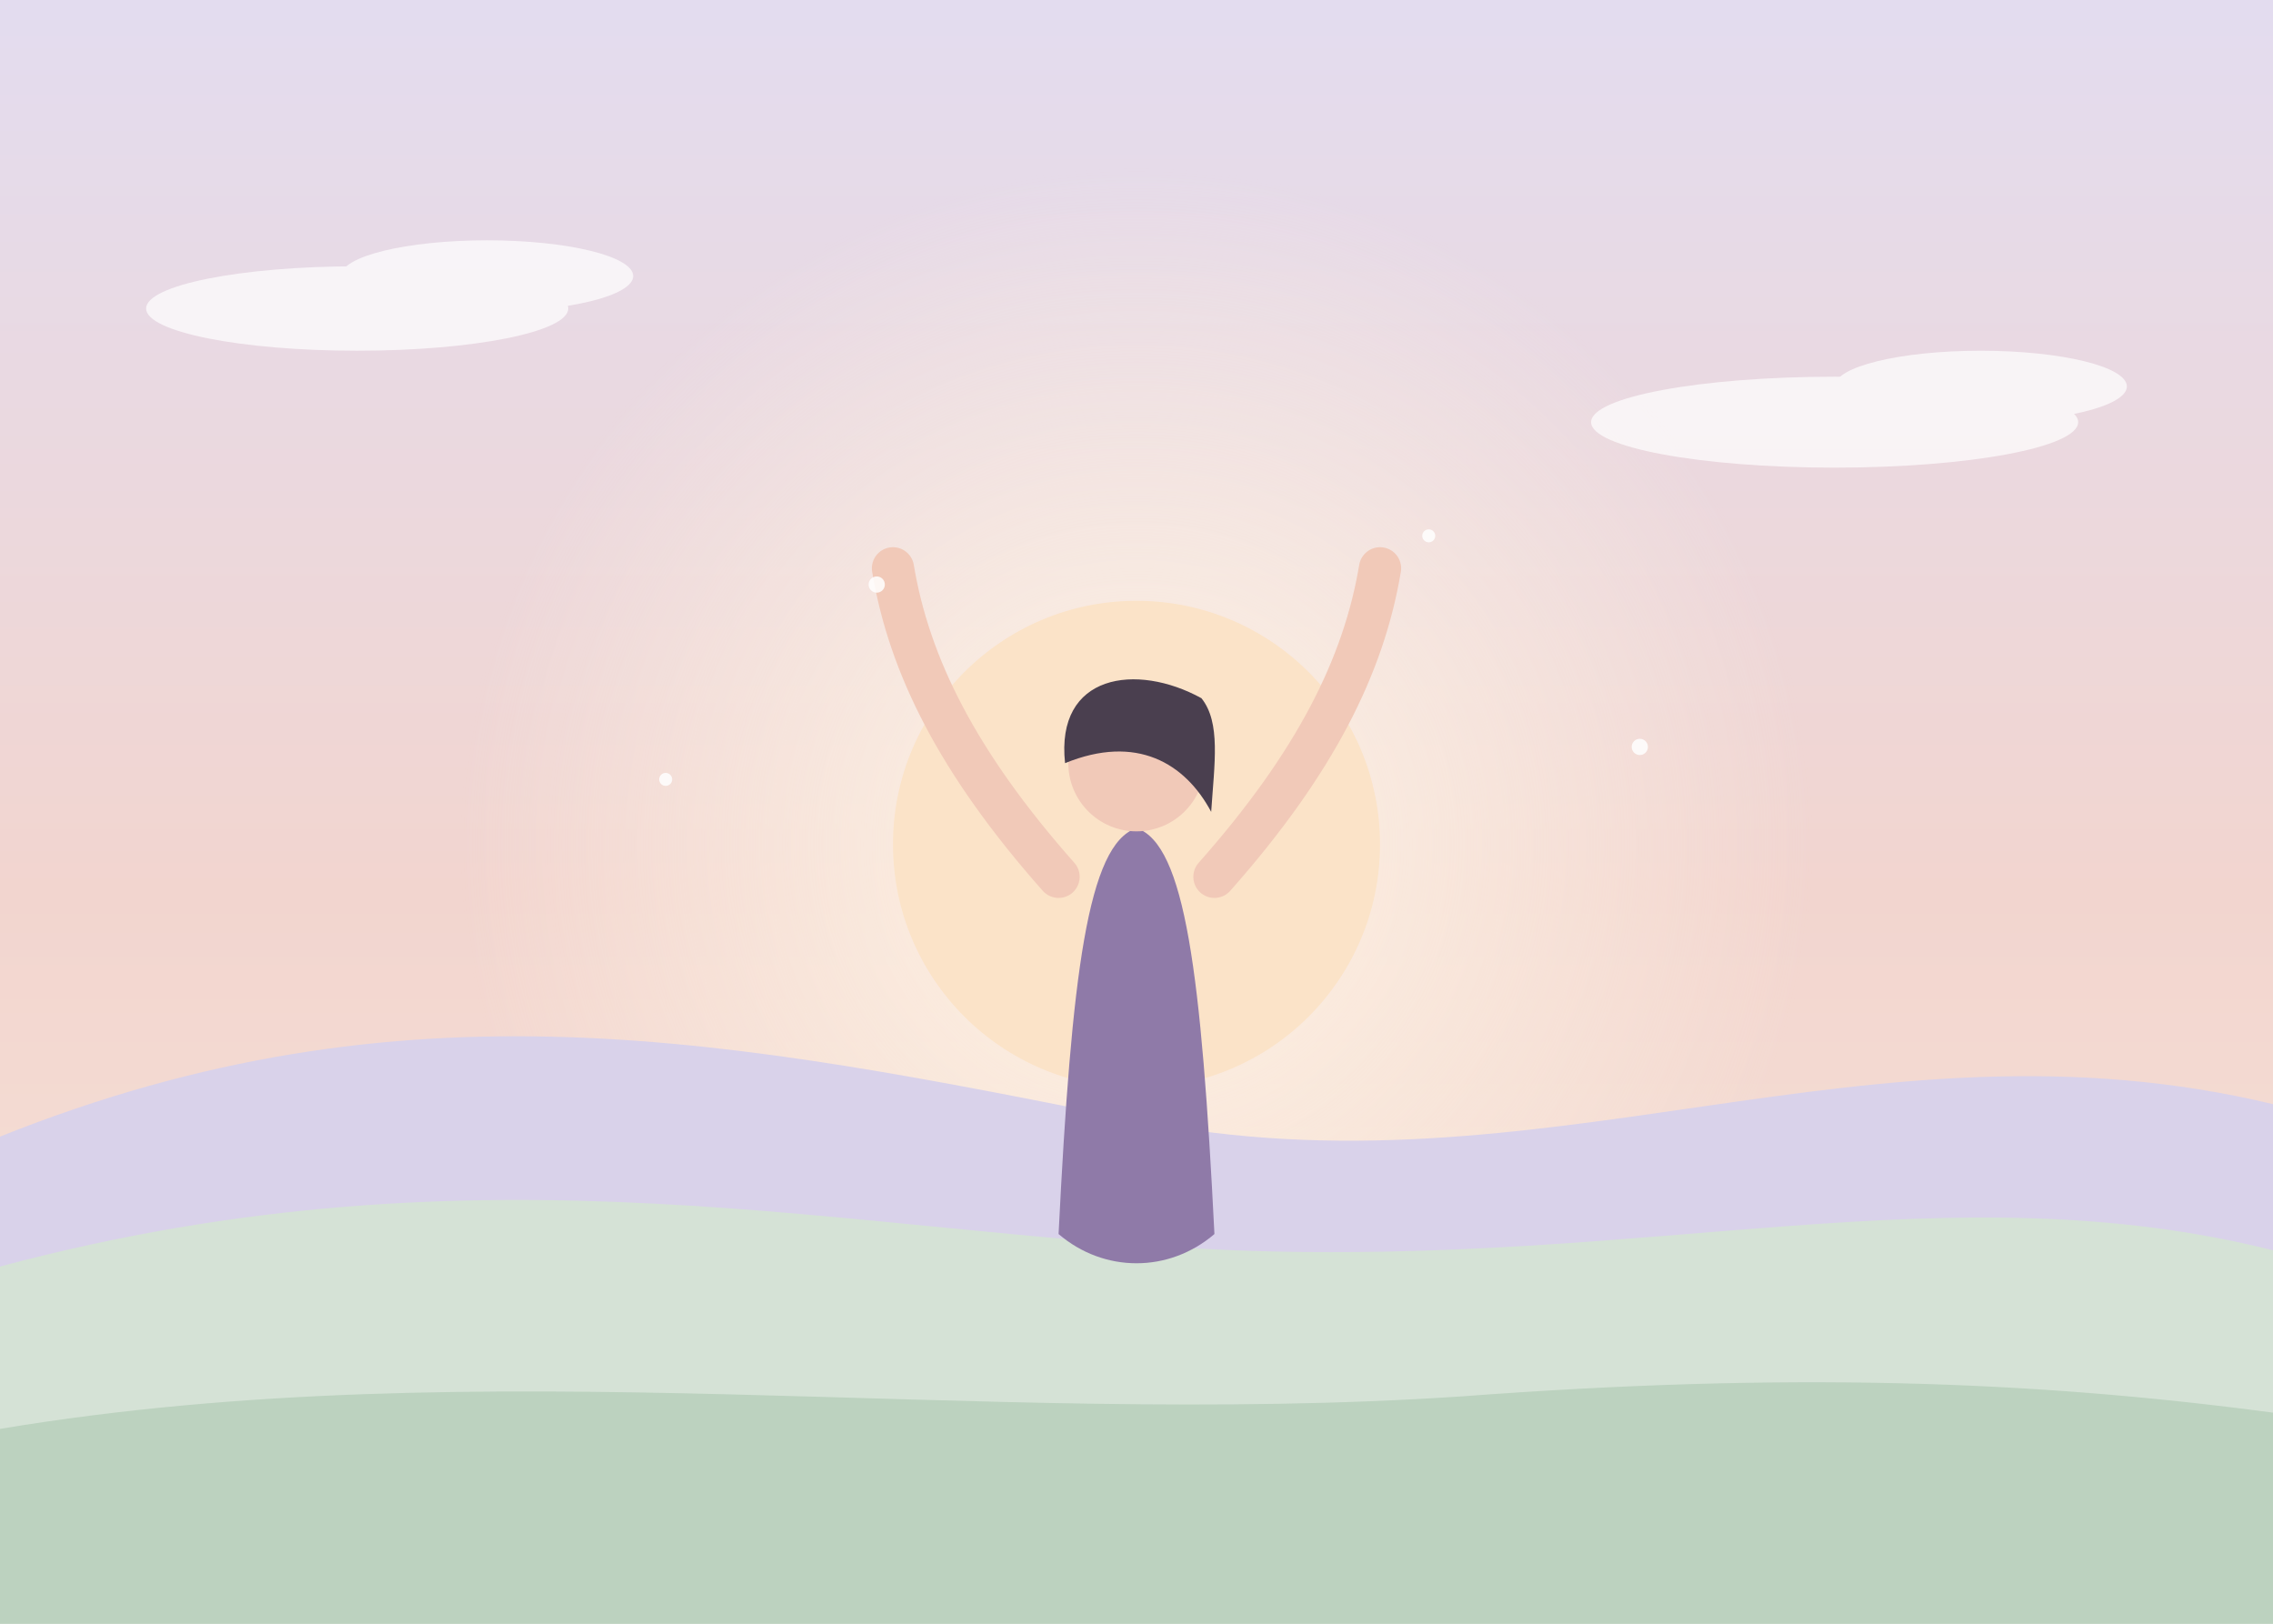
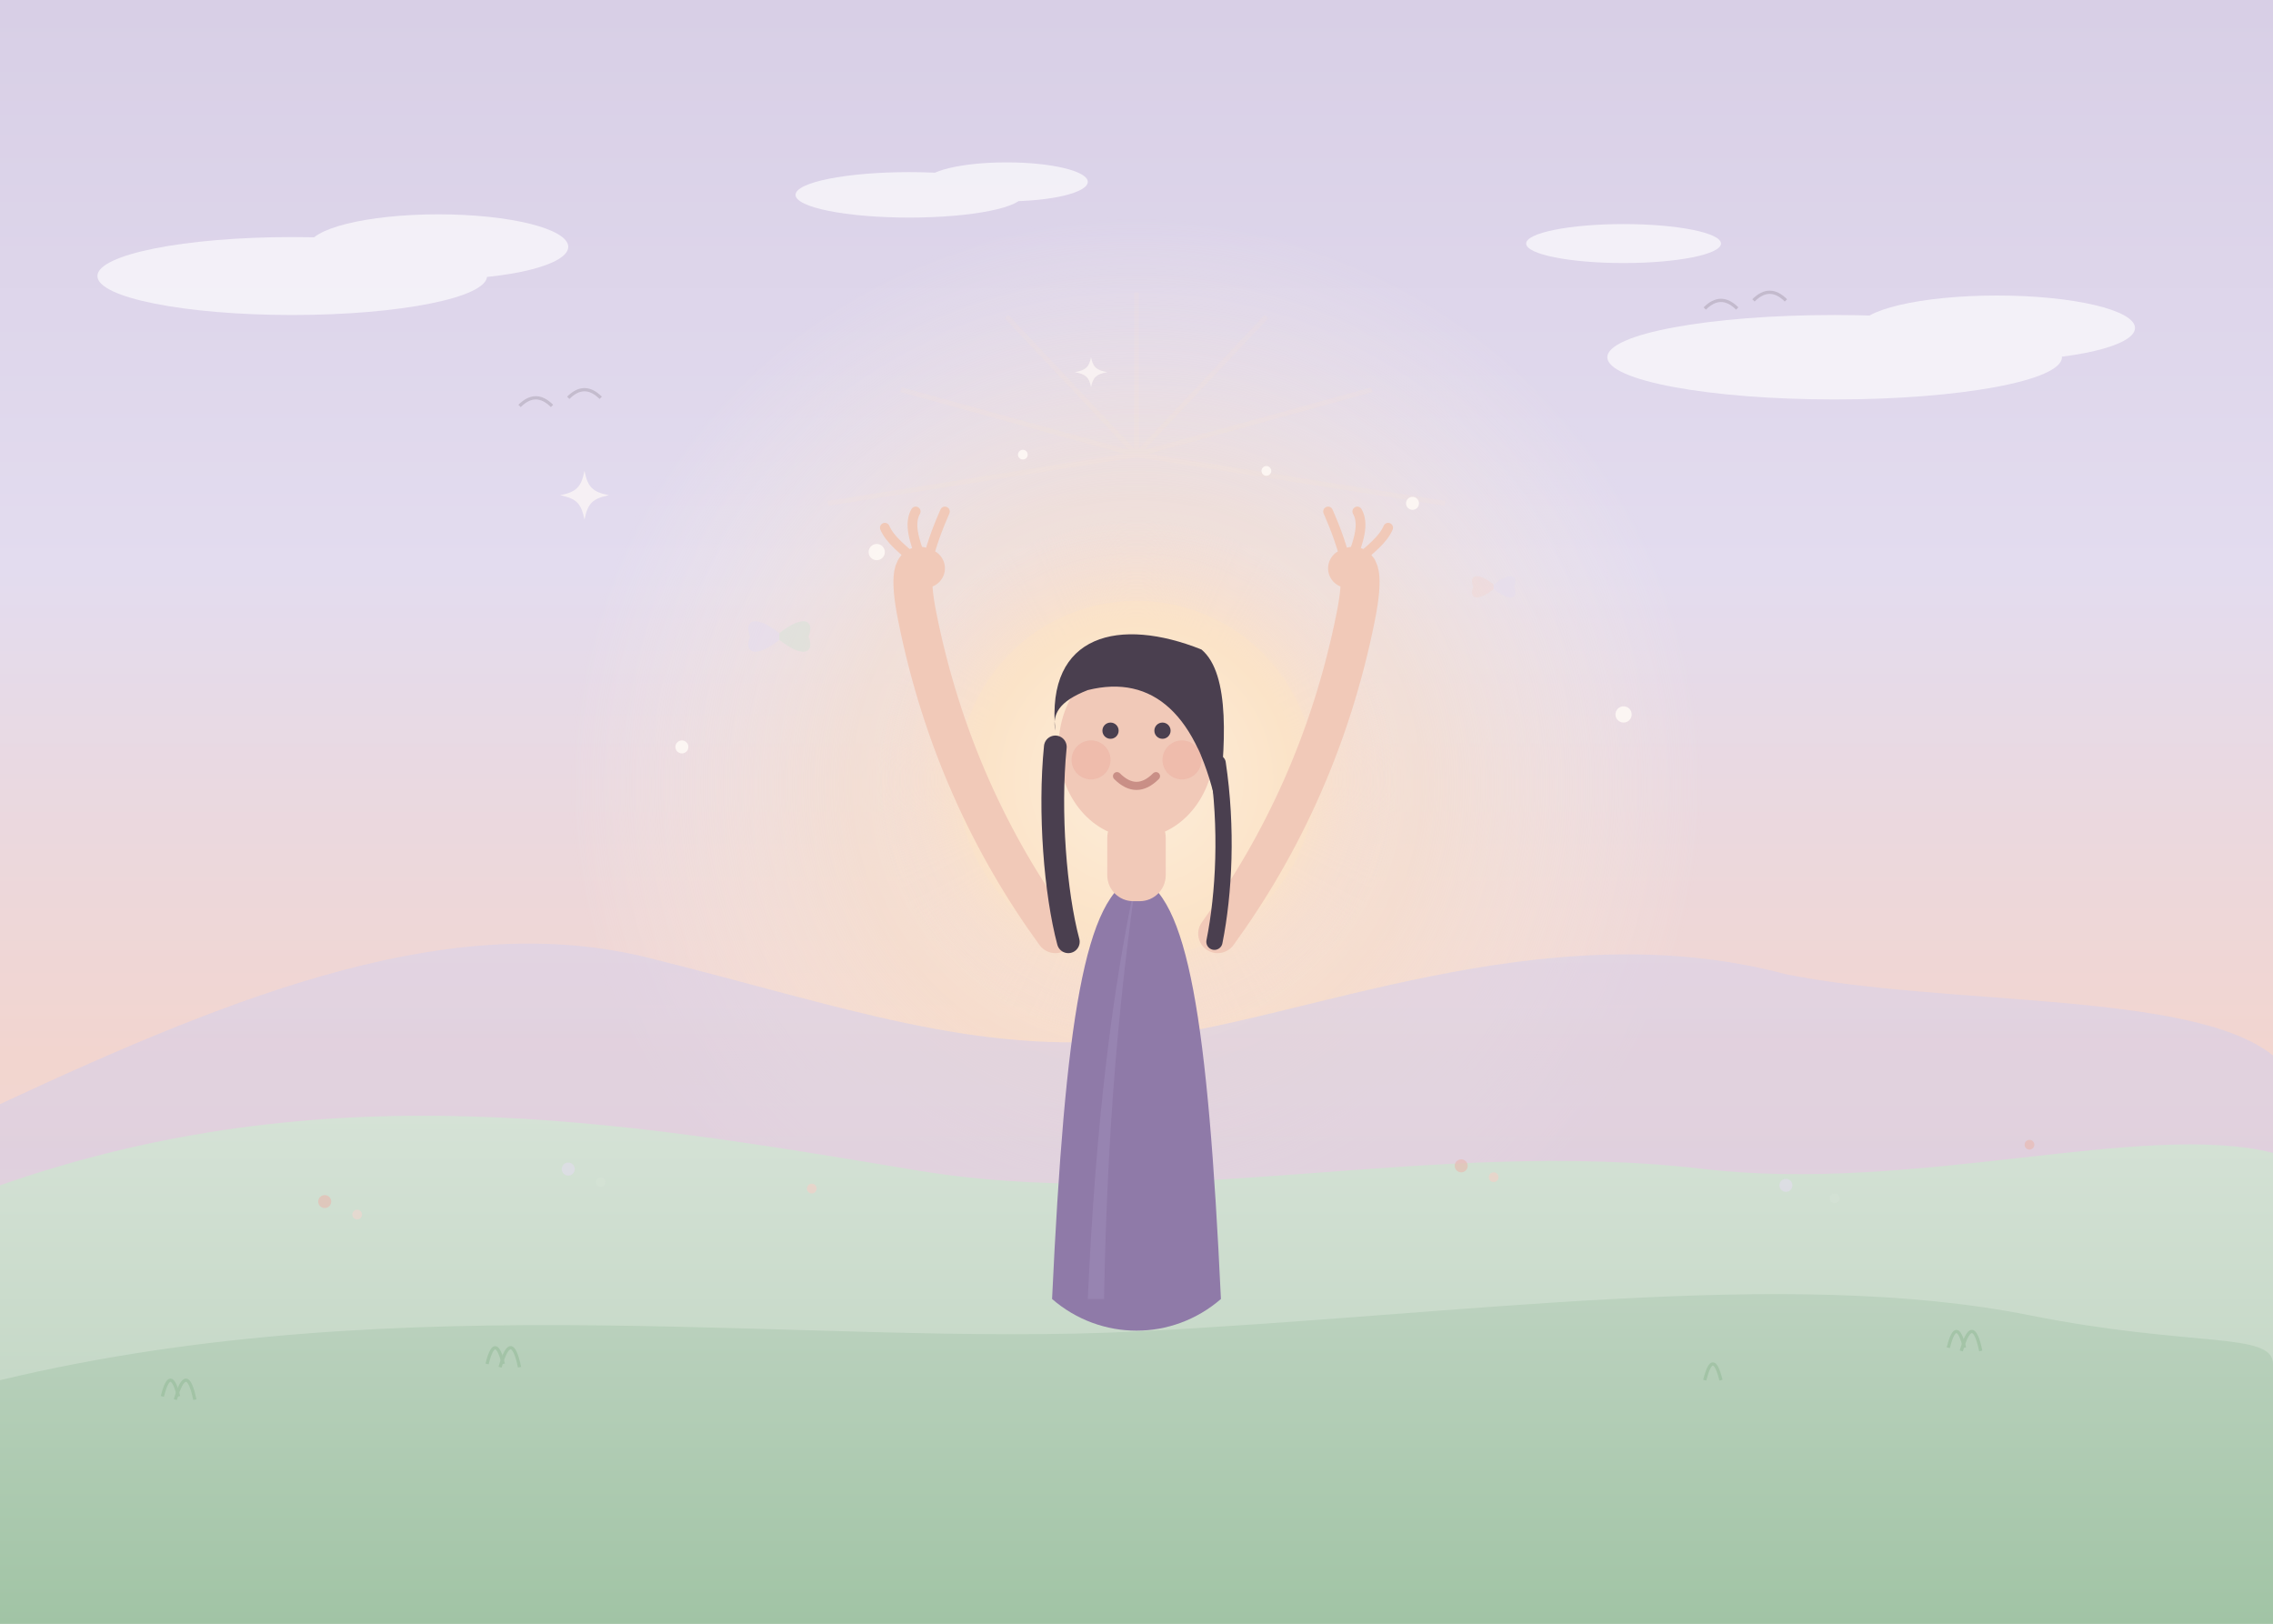
- <svg xmlns="http://www.w3.org/2000/svg" viewBox="0 0 1400 1000" role="img" aria-label="A woman with raised arms greeting the sunrise on a soft hill">
+ <svg xmlns="http://www.w3.org/2000/svg" viewBox="0 0 1400 1000" role="img" aria-label="A confident woman standing on a hilltop at sunrise, arms raised in triumph">
  <defs>
    <linearGradient id="sky" x1="0" y1="0" x2="0" y2="1">
-       <stop offset="0" stop-color="#e3dcef" />
-       <stop offset=".55" stop-color="#f2d5cf" />
+       <stop offset="0" stop-color="#d8cfe6" />
+       <stop offset=".35" stop-color="#e3dcef" />
+       <stop offset=".65" stop-color="#f2d5cf" />
      <stop offset="1" stop-color="#f7e6d8" />
    </linearGradient>
-     <radialGradient id="glow" cx=".5" cy=".5" r=".5">
+     <radialGradient id="glow" cx=".5" cy=".48" r=".42">
      <stop offset="0" stop-color="#fff6e6" stop-opacity=".95" />
+       <stop offset=".5" stop-color="#fbe3c8" stop-opacity=".5" />
      <stop offset="1" stop-color="#fff6e6" stop-opacity="0" />
    </radialGradient>
+     <radialGradient id="sunCore" cx=".5" cy=".5" r=".5">
+       <stop offset="0" stop-color="#fff8ed" />
+       <stop offset=".6" stop-color="#fbe3c8" />
+       <stop offset="1" stop-color="#f2d5cf" stop-opacity="0" />
+     </radialGradient>
+     <linearGradient id="hill1" x1="0" y1="0" x2="0" y2="1">
+       <stop offset="0" stop-color="#d9d2ea" />
+       <stop offset="1" stop-color="#c9bfdd" />
+     </linearGradient>
+     <linearGradient id="hill2" x1="0" y1="0" x2="0" y2="1">
+       <stop offset="0" stop-color="#d5e2d6" />
+       <stop offset="1" stop-color="#b8d0ba" />
+     </linearGradient>
+     <linearGradient id="hill3" x1="0" y1="0" x2="0" y2="1">
+       <stop offset="0" stop-color="#bcd2bf" />
+       <stop offset="1" stop-color="#a1c4a5" />
+     </linearGradient>
  </defs>
  <rect width="1400" height="1000" fill="url(#sky)" />
-   <circle cx="700" cy="520" r="420" fill="url(#glow)" />
-   <circle cx="700" cy="520" r="150" fill="#fbe3c8" />
-   <g fill="#fff" opacity=".7">
-     <ellipse cx="220" cy="190" rx="130" ry="26" />
-     <ellipse cx="300" cy="170" rx="90" ry="22" />
-     <ellipse cx="1130" cy="260" rx="150" ry="28" />
-     <ellipse cx="1220" cy="238" rx="90" ry="22" />
+   <circle cx="700" cy="500" r="420" fill="url(#glow)" />
+   <g opacity=".12" stroke="#fbe3c8" stroke-width="3" fill="none">
+     <line x1="700" y1="280" x2="700" y2="180" />
+     <line x1="700" y1="280" x2="620" y2="195" />
+     <line x1="700" y1="280" x2="780" y2="195" />
+     <line x1="700" y1="280" x2="555" y2="240" />
+     <line x1="700" y1="280" x2="845" y2="240" />
+     <line x1="700" y1="280" x2="510" y2="310" />
+     <line x1="700" y1="280" x2="890" y2="310" />
  </g>
-   <path d="M0 700 C250 600 450 640 700 690 C950 740 1150 620 1400 680 V1000 H0Z" fill="#d9d2ea" />
-   <path d="M0 780 C300 700 520 760 760 770 C1020 780 1200 720 1400 770 V1000 H0Z" fill="#d5e2d6" />
-   <path d="M0 880 C300 830 600 880 900 860 C1100 845 1250 850 1400 870 V1000 H0Z" fill="#bcd2bf" />
-   <g transform="translate(700 770)">
-     <path d="M-48 -10 C-40 -170 -30 -250 0 -260 C30 -250 40 -170 48 -10 C20 14 -20 14 -48 -10Z" fill="#8f7aa8" />
-     <path d="M-48 -230 C-110 -300 -140 -360 -150 -420" stroke="#f1c9b8" stroke-width="26" stroke-linecap="round" fill="none" />
-     <path d="M48 -230 C110 -300 140 -360 150 -420" stroke="#f1c9b8" stroke-width="26" stroke-linecap="round" fill="none" />
-     <circle cx="0" cy="-300" r="42" fill="#f1c9b8" />
-     <path d="M-44 -300 C-50 -355 0 -362 40 -340 C52 -325 48 -300 46 -270 C30 -300 0 -318 -44 -300Z" fill="#4a3f4f" />
+   <circle cx="700" cy="480" r="160" fill="url(#sunCore)" />
+   <circle cx="700" cy="480" r="110" fill="#fbe3c8" opacity=".5" />
+   <g fill="#fff" opacity=".65">
+     <ellipse cx="180" cy="170" rx="120" ry="24" />
+     <ellipse cx="270" cy="152" rx="80" ry="20" />
+     <ellipse cx="1130" cy="220" rx="140" ry="26" />
+     <ellipse cx="1230" cy="202" rx="85" ry="20" />
+     <ellipse cx="560" cy="120" rx="70" ry="14" />
+     <ellipse cx="620" cy="112" rx="50" ry="12" />
+     <ellipse cx="1000" cy="150" rx="60" ry="12" />
  </g>
-   <g fill="#fff" opacity=".85">
-     <circle cx="540" cy="360" r="5" />
-     <circle cx="880" cy="330" r="4" />
-     <circle cx="1010" cy="460" r="5" />
-     <circle cx="410" cy="480" r="4" />
+   <g stroke="#9b919f" stroke-width="2" fill="none" opacity=".4">
+     <path d="M320 250 Q330 240 340 250" />
+     <path d="M350 245 Q360 235 370 245" />
+     <path d="M1050 190 Q1060 180 1070 190" />
+     <path d="M1080 185 Q1090 175 1100 185" />
+   </g>
+   <path d="M0 680 C150 610 280 560 400 590 C520 620 600 650 700 640 C800 630 950 560 1100 600 C1200 620 1350 610 1400 650 V1000 H0Z" fill="url(#hill1)" opacity=".6" />
+   <path d="M0 730 C200 660 380 690 560 720 C720 748 880 700 1050 720 C1180 735 1320 690 1400 710 V1000 H0Z" fill="url(#hill2)" />
+   <g opacity=".6">
+     <circle cx="200" cy="740" r="4" fill="#eab7ae" />
+     <circle cx="220" cy="748" r="3" fill="#f2d5cf" />
+     <circle cx="350" cy="720" r="4" fill="#e3dcef" />
+     <circle cx="370" cy="728" r="3" fill="#d5e2d6" />
+     <circle cx="900" cy="718" r="4" fill="#eab7ae" />
+     <circle cx="920" cy="725" r="3" fill="#f4cfc7" />
+     <circle cx="1100" cy="730" r="4" fill="#e3dcef" />
+     <circle cx="1130" cy="738" r="3" fill="#d5e2d6" />
+     <circle cx="500" cy="732" r="3" fill="#f4cfc7" />
+     <circle cx="1250" cy="705" r="3" fill="#eab7ae" />
+   </g>
+   <path d="M0 850 C250 790 500 830 700 820 C900 810 1100 780 1250 810 C1350 830 1400 820 1400 840 V1000 H0Z" fill="url(#hill3)" />
+   <g stroke="#8fb894" stroke-width="2" fill="none" opacity=".5">
+     <path d="M100 860 Q105 840 110 860" />
+     <path d="M108 862 Q115 838 120 862" />
+     <path d="M300 840 Q305 820 310 840" />
+     <path d="M308 842 Q315 818 320 842" />
+     <path d="M1200 830 Q1205 810 1210 830" />
+     <path d="M1208 832 Q1215 808 1220 832" />
+     <path d="M1050 850 Q1055 830 1060 850" />
+   </g>
+   <g transform="translate(700 810)">
+     <path d="M-52 -10 C-44 -180 -32 -260 0 -270 C32 -260 44 -180 52 -10 C22 16 -22 16 -52 -10Z" fill="#8f7aa8" />
+     <path d="M-20 -10 C-18 -120 -10 -200 0 -270 C-15 -200 -25 -120 -30 -10Z" fill="#a08dba" opacity=".5" />
+     <path d="M-50 -235 C-90 -290 -120 -355 -135 -430 C-140 -455 -138 -465 -130 -460" stroke="#f1c9b8" stroke-width="24" stroke-linecap="round" fill="none" />
+     <path d="M50 -235 C90 -290 120 -355 135 -430 C140 -455 138 -465 130 -460" stroke="#f1c9b8" stroke-width="24" stroke-linecap="round" fill="none" />
+     <g stroke="#f1c9b8" stroke-width="6" stroke-linecap="round" fill="none">
+       <path d="M-130 -460 C-138 -478 -140 -488 -136 -495" />
+       <path d="M-130 -460 C-125 -480 -120 -490 -118 -495" />
+       <path d="M-130 -460 C-145 -472 -152 -478 -155 -485" />
+     </g>
+     <g stroke="#f1c9b8" stroke-width="6" stroke-linecap="round" fill="none">
+       <path d="M130 -460 C138 -478 140 -488 136 -495" />
+       <path d="M130 -460 C125 -480 120 -490 118 -495" />
+       <path d="M130 -460 C145 -472 152 -478 155 -485" />
+     </g>
+     <rect x="-18" y="-310" width="36" height="55" rx="16" fill="#f1c9b8" />
+     <ellipse cx="0" cy="-350" rx="48" ry="56" fill="#f1c9b8" />
+     <path d="M-50 -360 C-56 -420 -10 -430 40 -410 C58 -395 55 -350 50 -310 C38 -370 10 -395 -30 -385 C-48 -378 -52 -370 -50 -360Z" fill="#4a3f4f" />
+     <path d="M-50 -350 C-54 -310 -50 -260 -42 -230" stroke="#4a3f4f" stroke-width="14" stroke-linecap="round" fill="none" />
+     <path d="M50 -340 C56 -300 54 -260 48 -230" stroke="#4a3f4f" stroke-width="10" stroke-linecap="round" fill="none" />
+     <circle cx="-16" cy="-360" r="5" fill="#4a3f4f" />
+     <circle cx="16" cy="-360" r="5" fill="#4a3f4f" />
+     <path d="M-12 -332 Q0 -320 12 -332" stroke="#c98f86" stroke-width="5" stroke-linecap="round" fill="none" />
+     <circle cx="-28" cy="-342" r="12" fill="#eaa79b" opacity=".4" />
+     <circle cx="28" cy="-342" r="12" fill="#eaa79b" opacity=".4" />
+   </g>
+   <g fill="#fffaf6" opacity=".85">
+     <circle cx="540" cy="340" r="5" />
+     <circle cx="870" cy="310" r="4" />
+     <circle cx="1000" cy="440" r="5" />
+     <circle cx="420" cy="460" r="4" />
+     <circle cx="630" cy="280" r="3" />
+     <circle cx="780" cy="290" r="3" />
+   </g>
+   <g fill="#fffaf6" opacity=".7">
+     <path d="M520 380 C524 400 530 406 550 410 C530 414 524 420 520 440 C516 420 510 414 490 410 C510 406 516 400 520 380Z" transform="scale(.5) translate(200 200)" />
+     <path d="M880 350 C883 365 888 370 905 373 C888 376 883 381 880 396 C877 381 872 376 855 373 C872 370 877 365 880 350Z" transform="scale(.4) translate(800 200)" />
+   </g>
+   <g transform="translate(480 390)" opacity=".5">
+     <path d="M0 0 C-15 -12 -22 -8 -18 2 C-22 12 -15 16 0 4Z" fill="#e3dcef" />
+     <path d="M0 0 C15 -12 22 -8 18 2 C22 12 15 16 0 4Z" fill="#d5e2d6" />
+   </g>
+   <g transform="translate(920 360) scale(.7)" opacity=".4">
+     <path d="M0 0 C-15 -12 -22 -8 -18 2 C-22 12 -15 16 0 4Z" fill="#f2d5cf" />
+     <path d="M0 0 C15 -12 22 -8 18 2 C22 12 15 16 0 4Z" fill="#e3dcef" />
  </g>
</svg>
